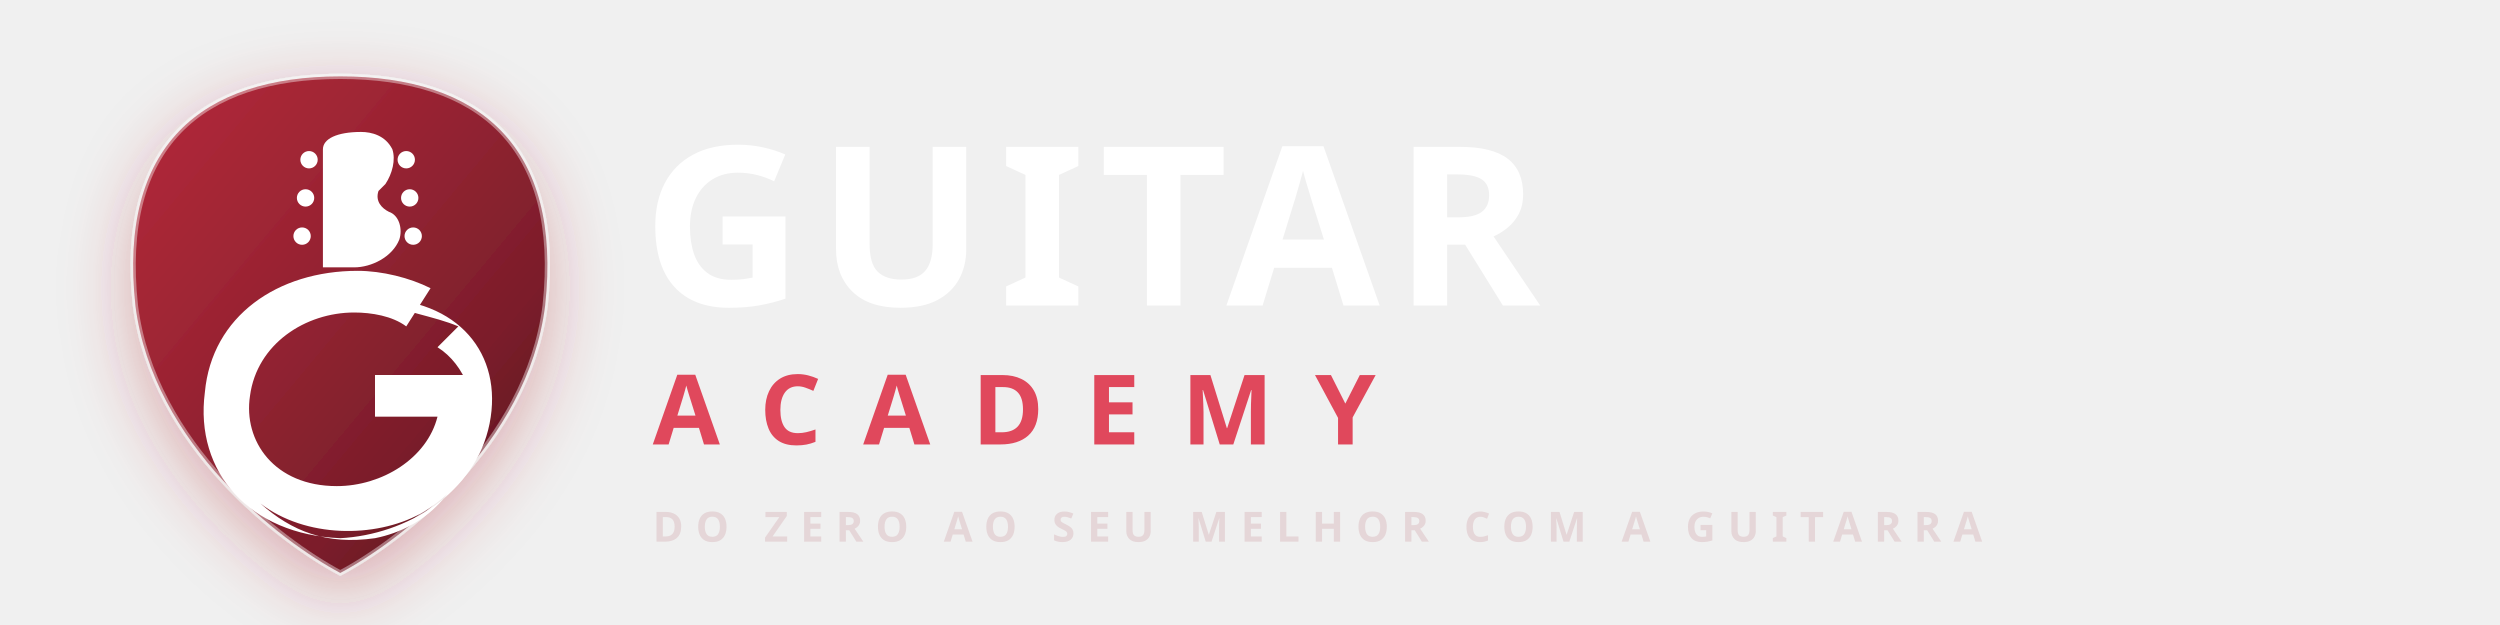
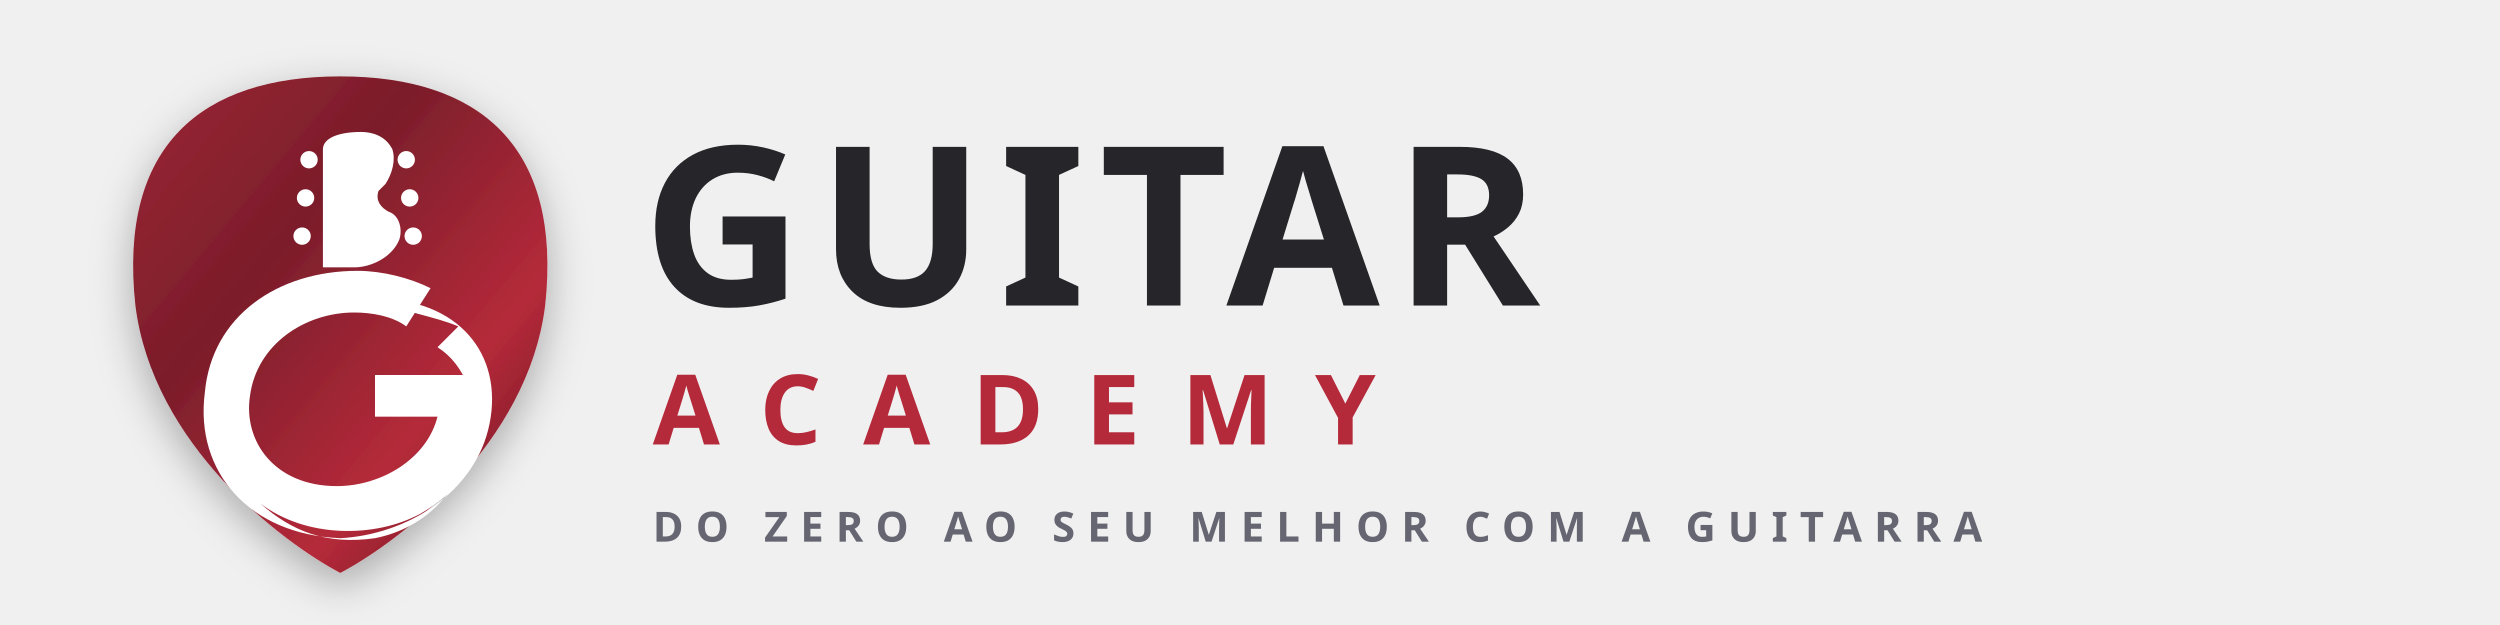
<svg xmlns="http://www.w3.org/2000/svg" viewBox="0 0 720 180" width="720" height="180">
  <defs>
-     <linearGradient id="logoPickWineDark" x1="0%" y1="0%" x2="100%" y2="100%">
-       <stop offset="0%" stop-color="#B52A3A" />
-       <stop offset="35%" stop-color="#9B2433" />
-       <stop offset="70%" stop-color="#7B1E2B" />
-       <stop offset="100%" stop-color="#4E0E17" />
+     <linearGradient id="logoDarkWine" x1="0%" y1="0%" x2="100%" y2="100%">
+       <stop offset="0%" stop-color="#9B2433" />
+       <stop offset="35%" stop-color="#7B1E2B" />
+       <stop offset="70%" stop-color="#B52A3A" />
+       <stop offset="100%" stop-color="#5A121C" />
    </linearGradient>
-     <filter id="logoPickGlow" x="-20%" y="-20%" width="140%" height="140%">
-       <feDropShadow dx="0" dy="6" stdDeviation="10" flood-color="#B52A3A" flood-opacity="0.35" />
+     <filter id="logoDarkShadow" x="-15%" y="-10%" width="130%" height="130%">
+       <feDropShadow dx="0" dy="4" stdDeviation="6" flood-color="#120406" flood-opacity="0.30" />
    </filter>
  </defs>
  <g transform="translate(18, 10)">
-     <path d="M 80 12               C 120 12, 144 32, 139 78               C 134 118, 97 146, 80 155               C 63 146, 26 118, 21 78               C 16 32, 40 12, 80 12 Z" fill="url(#logoPickWineDark)" stroke="rgba(255, 255, 255, 0.4)" stroke-width="1.5" filter="url(#logoPickGlow)" />
+     <path d="M 80 12               C 120 12, 144 32, 139 78               C 134 118, 97 146, 80 155               C 63 146, 26 118, 21 78               C 16 32, 40 12, 80 12 Z" fill="url(#logoDarkWine)" filter="url(#logoDarkShadow)" />
    <g fill="#FFFFFF">
      <path d="M 86 28                 C 89 28, 93 29, 95 33                 C 96 36, 95 40, 93 43                 L 91 45                 C 90 48, 92 50, 94 51                 C 97 52, 98 56, 97 59                 C 95 64, 89 67, 84 67                 L 75 67                 L 75 33                 C 75 30, 79 28, 86 28 Z" />
      <circle cx="71" cy="36" r="2.5" />
      <circle cx="70" cy="47" r="2.5" />
      <circle cx="69" cy="58" r="2.5" />
      <circle cx="99" cy="36" r="2.5" />
      <circle cx="100" cy="47" r="2.5" />
      <circle cx="101" cy="58" r="2.5" />
      <path d="M 90 76                 C 114 76, 127 92, 123 112                 C 119 132, 99 144, 80 145                 C 54 144, 38 126, 41 103                 C 43 81, 62 68, 85 68                 C 92 68, 100 70, 106 73                 L 99 84                 C 95 81, 89 80, 84 80                 C 70 80, 56 89, 54 104                 C 52 117, 61 130, 79 130                 C 92 130, 105 122, 108 110                 L 90 110                 L 90 98                 L 119 98                 C 121 106, 121 115, 118 122                 C 116 128, 110 134, 103 138                 C 90 145, 70 145, 57 135                 C 66 143, 76 147, 90 145                 C 105 142, 115 131, 118 116                 C 120 106, 116 95, 108 90                 L 114 84                 C 107 81, 98 80, 90 76 Z" />
    </g>
  </g>
  <g transform="translate(185, 20)">
-     <text x="0" y="68" font-family="'Montserrat', 'Plus Jakarta Sans', system-ui, sans-serif" font-weight="900" font-size="64" letter-spacing="4" fill="#FFFFFF">GUITAR</text>
-     <text x="3" y="108" font-family="'Montserrat', 'Plus Jakarta Sans', system-ui, sans-serif" font-weight="800" font-size="28" letter-spacing="12" fill="#E0485C">ACADEMY</text>
-     <text x="3" y="136" font-family="'Montserrat', 'Plus Jakarta Sans', system-ui, sans-serif" font-weight="600" font-size="12" letter-spacing="3.5" fill="#E5D6D8">DO ZERO AO SEU MELHOR COM A GUITARRA</text>
+     <text x="0" y="68" font-family="'Montserrat', 'Plus Jakarta Sans', system-ui, sans-serif" font-weight="900" font-size="64" letter-spacing="4" fill="#25252A">GUITAR</text>
+     <text x="3" y="108" font-family="'Montserrat', 'Plus Jakarta Sans', system-ui, sans-serif" font-weight="800" font-size="28" letter-spacing="12" fill="#B52A3A">ACADEMY</text>
+     <text x="3" y="136" font-family="'Montserrat', 'Plus Jakarta Sans', system-ui, sans-serif" font-weight="600" font-size="12" letter-spacing="3.5" fill="#666672">DO ZERO AO SEU MELHOR COM A GUITARRA</text>
  </g>
</svg>
